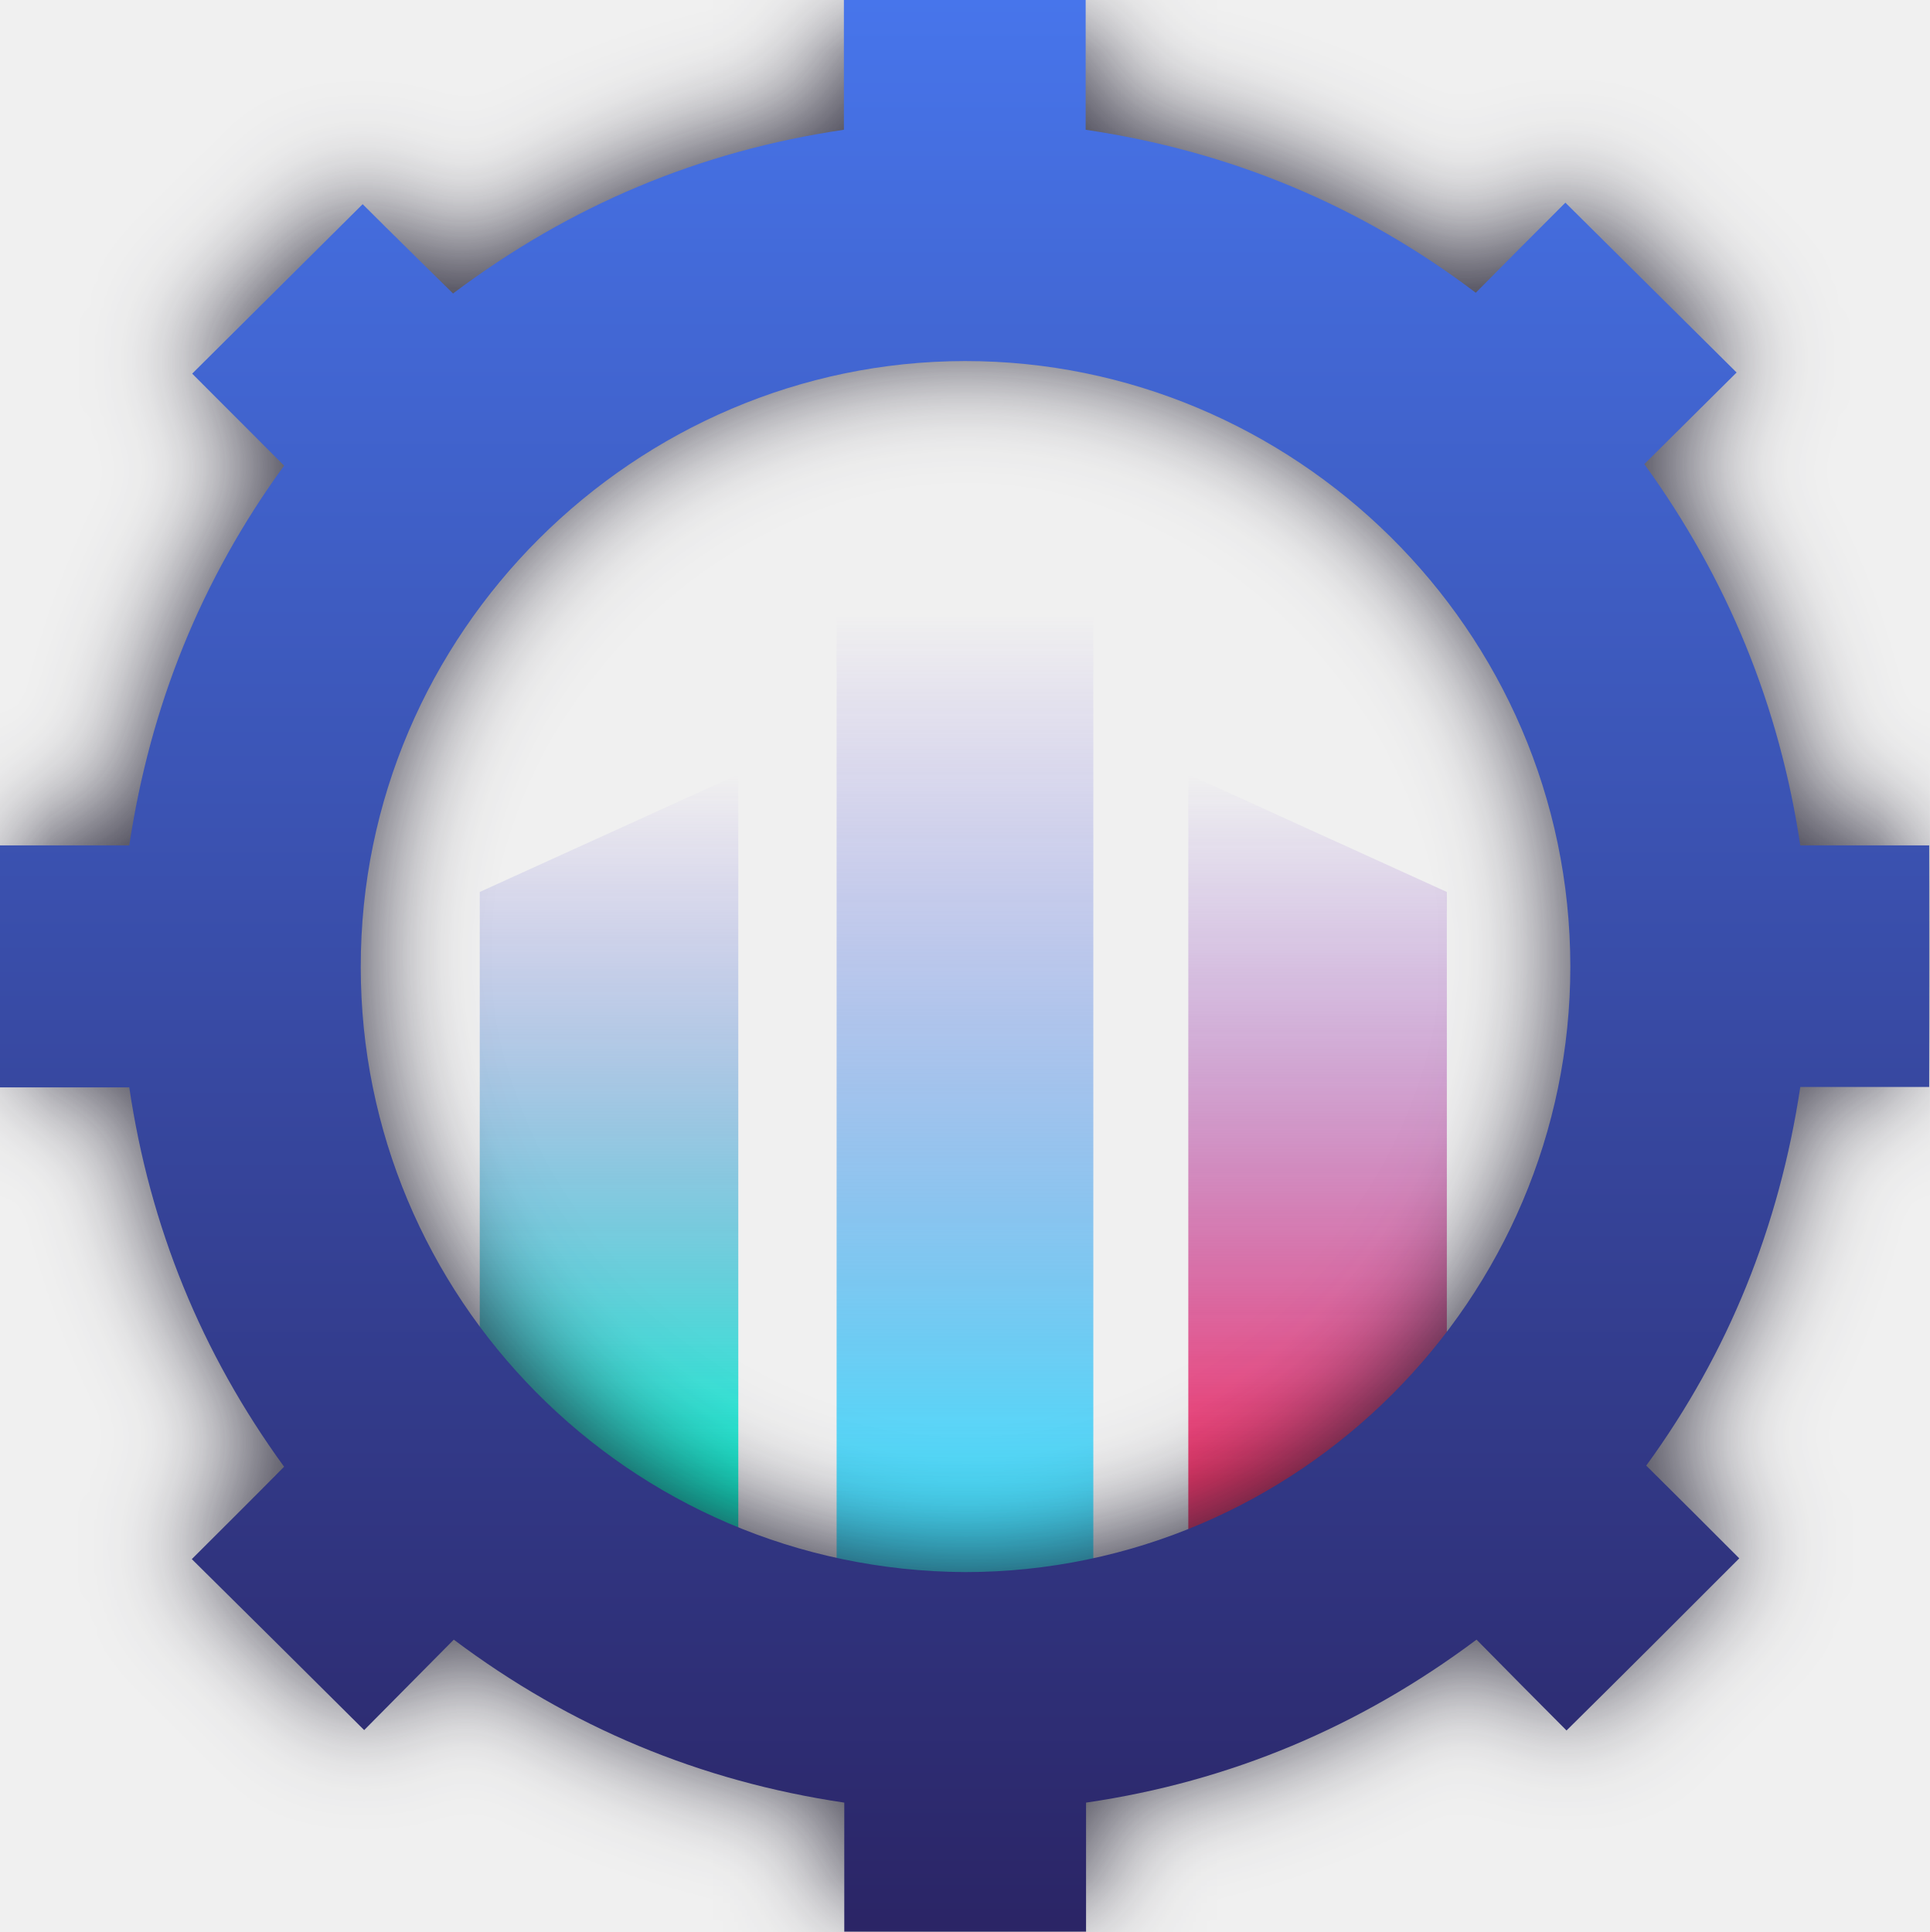
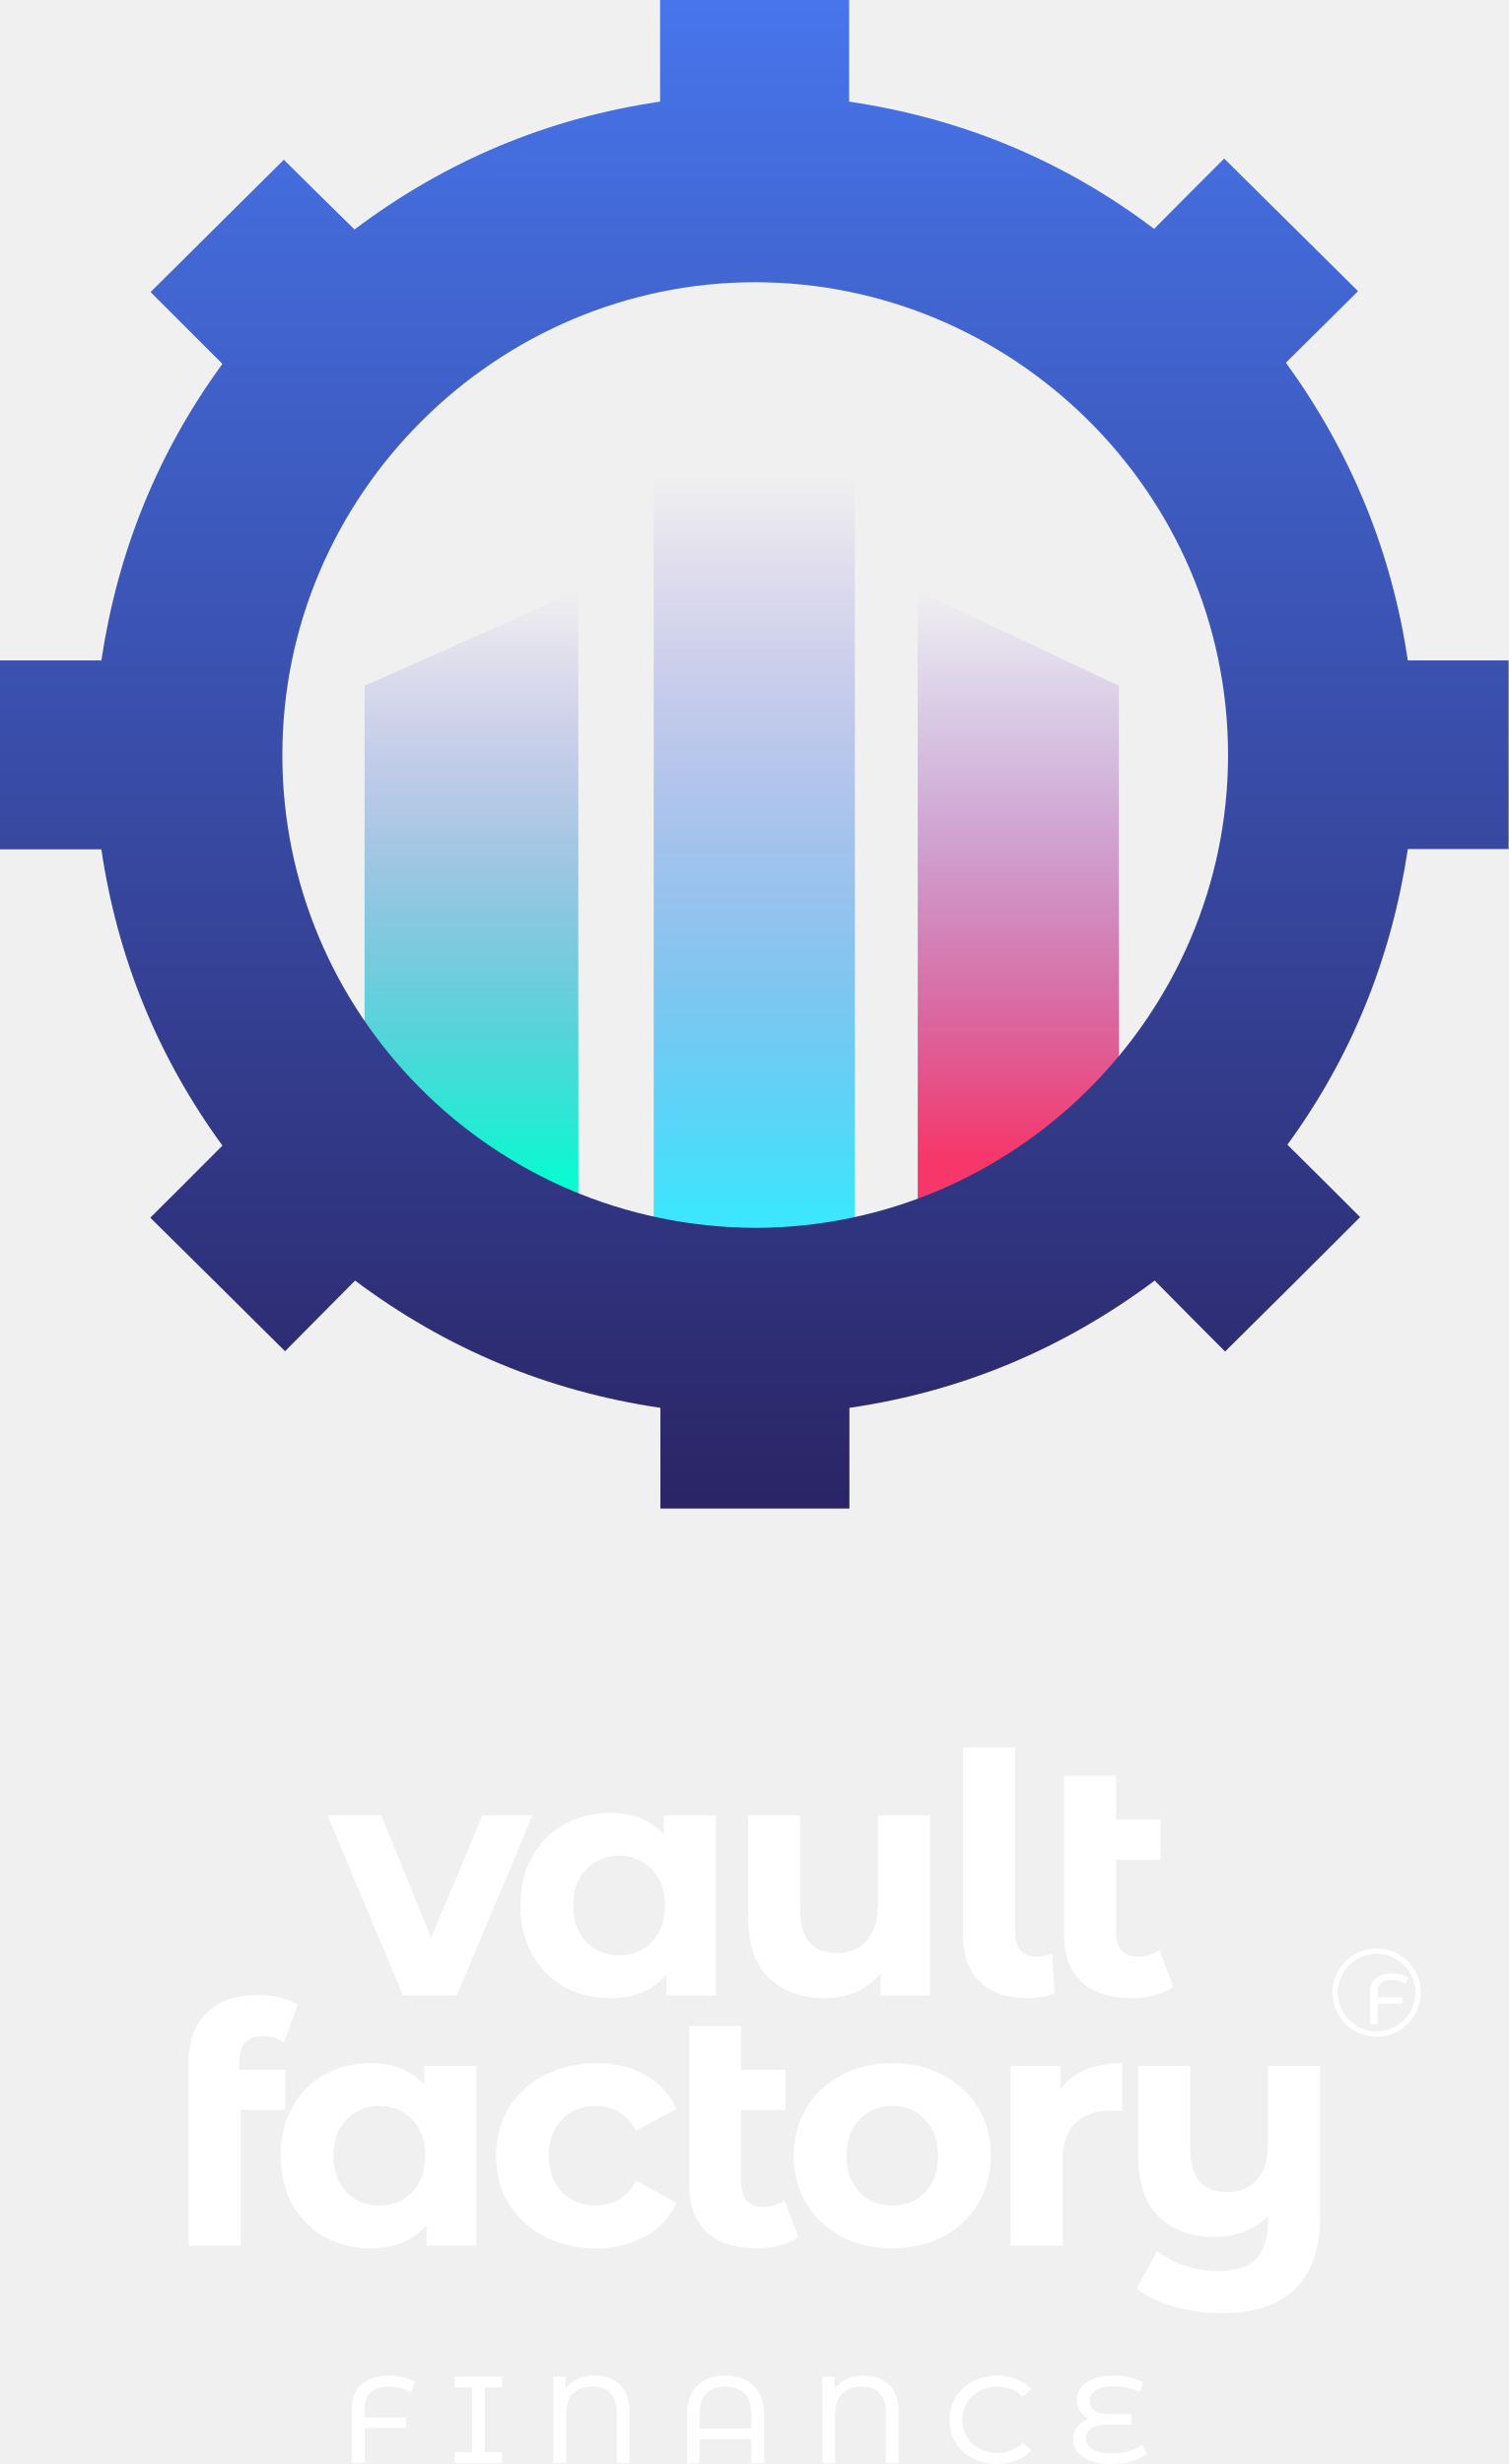
- <svg xmlns="http://www.w3.org/2000/svg" width="812" height="813" viewBox="0 0 812 813" fill="none">
-   <g clip-path="url(#clip0)">
-     <path d="M460 259H352V663H460V259Z" fill="url(#paint0_linear)" />
-     <path d="M310.628 647H201.848L201.848 375.345L310.628 325.878V647Z" fill="url(#paint1_linear)" />
-     <path d="M499.965 647H608.745V375.345L499.965 325.878V647Z" fill="url(#paint2_linear)" />
-     <g filter="url(#filter0_d)">
-       <path d="M659.099 728.198C646.584 715.671 634.07 702.983 621.234 689.973C572.299 726.592 517.588 749.72 456.941 758.553C456.941 776.702 456.941 794.69 456.941 812.839C423.087 812.839 389.395 812.839 355.22 812.839C355.22 794.851 355.22 776.863 355.22 758.553C294.573 749.559 239.862 726.753 190.927 689.973C178.092 702.983 165.417 715.671 153.223 728.038C128.836 703.786 104.93 680.016 80.703 656.085C93.378 643.397 106.374 630.548 119.53 617.218C84.714 569.356 63.054 516.195 54.39 457.573C36.26 457.573 18.291 457.573 -0.16 457.573C-0.16 423.524 -0.16 389.796 -0.16 355.747C17.97 355.747 35.939 355.747 54.39 355.747C63.215 297.125 84.553 243.964 119.53 195.942C106.534 182.932 93.699 170.084 80.863 157.235C104.93 133.304 128.836 109.534 152.581 85.925C164.775 98.131 177.61 110.659 190.606 123.507C239.702 86.567 294.092 63.6 355.06 54.606C355.06 36.458 355.06 18.309 355.06 -0.161C389.234 -0.161 422.767 -0.161 456.78 -0.161C456.78 17.988 456.78 36.136 456.78 54.606C517.428 63.6 572.139 86.246 620.913 123.186C633.588 110.337 646.263 97.649 658.617 85.283C683.005 109.534 706.91 133.144 730.656 156.753C717.821 169.441 704.825 182.451 691.829 195.299C726.966 243.803 748.626 296.965 757.45 355.747C775.58 355.747 793.549 355.747 811.679 355.747C811.679 389.796 811.679 423.363 811.679 457.412C793.71 457.412 775.74 457.412 757.45 457.412C748.626 516.034 727.287 569.196 692.631 616.736C705.787 629.745 718.783 642.754 731.779 655.764C707.392 680.176 683.646 703.946 659.099 728.198ZM406.241 661.546C546.147 661.385 660.703 546.711 660.703 406.66C660.543 264.361 543.901 151.774 405.92 151.935C267.458 152.096 151.619 265.967 151.779 406.981C151.779 545.265 263.768 660.903 406.241 661.546Z" fill="url(#paint3_linear)" />
-     </g>
-   </g>
+ <svg xmlns="http://www.w3.org/2000/svg" width="120" height="196" viewBox="0 0 120 196" fill="none">
+   <path d="M30.99 189.848C30.337 189.848 29.844 189.992 29.51 190.28C29.184 190.561 29.02 190.973 29.02 191.516V192.301H32.286V193.145H29.02V195.921H28V191.506C28 190.715 28.259 190.096 28.776 189.652C29.299 189.2 30.027 188.975 30.959 188.975C31.368 188.975 31.748 189.02 32.102 189.112C32.456 189.197 32.762 189.325 33.021 189.495L32.684 190.309C32.228 190.002 31.663 189.848 30.99 189.848Z" fill="white" />
+   <path d="M38.566 189.907V195.068H39.944V195.921H36.168V195.068H37.546V189.907H36.168V189.053H39.944V189.907H38.566Z" fill="white" />
+   <path d="M47.333 188.975C48.19 188.975 48.86 189.223 49.343 189.72C49.826 190.218 50.068 190.927 50.068 191.85V195.921H49.057V191.879C49.057 191.212 48.887 190.708 48.547 190.368C48.207 190.021 47.734 189.848 47.129 189.848C46.476 189.848 45.962 190.031 45.588 190.397C45.214 190.764 45.027 191.307 45.027 192.026V195.921H44.006V189.053H44.986V190.025C45.469 189.325 46.251 188.975 47.333 188.975Z" fill="white" />
+   <path d="M57.699 188.975C58.652 188.975 59.404 189.243 59.955 189.779C60.506 190.309 60.781 191.071 60.781 192.065V195.921H59.761V194.028H55.638V195.921H54.638V192.065C54.638 191.071 54.913 190.309 55.465 189.779C56.016 189.243 56.761 188.975 57.699 188.975ZM59.761 193.174V191.977C59.761 191.277 59.577 190.747 59.21 190.388C58.849 190.028 58.346 189.848 57.699 189.848C57.053 189.848 56.546 190.028 56.179 190.388C55.818 190.747 55.638 191.277 55.638 191.977V193.174H59.761Z" fill="white" />
+   <path d="M68.739 188.975C69.596 188.975 70.266 189.223 70.749 189.72C71.232 190.218 71.474 190.927 71.474 191.85V195.921H70.463V191.879C70.463 191.212 70.293 190.708 69.953 190.368C69.613 190.021 69.14 189.848 68.535 189.848C67.882 189.848 67.368 190.031 66.994 190.397C66.62 190.764 66.433 191.307 66.433 192.026V195.921H65.412V189.053H66.392V190.025C66.875 189.325 67.657 188.975 68.739 188.975Z" fill="white" />
+   <path d="M79.299 196C78.585 196 77.939 195.85 77.36 195.549C76.789 195.241 76.34 194.823 76.013 194.293C75.687 193.756 75.523 193.155 75.523 192.487C75.523 191.82 75.687 191.222 76.013 190.692C76.34 190.155 76.792 189.737 77.371 189.436C77.949 189.128 78.595 188.975 79.309 188.975C79.867 188.975 80.377 189.066 80.84 189.249C81.303 189.426 81.697 189.691 82.024 190.044L81.361 190.662C80.823 190.119 80.153 189.848 79.35 189.848C78.82 189.848 78.34 189.962 77.911 190.191C77.483 190.42 77.146 190.738 76.901 191.143C76.663 191.542 76.544 191.99 76.544 192.487C76.544 192.984 76.663 193.436 76.901 193.841C77.146 194.24 77.483 194.554 77.911 194.783C78.34 195.012 78.82 195.127 79.35 195.127C80.146 195.127 80.816 194.852 81.361 194.303L82.024 194.921C81.697 195.274 81.299 195.542 80.83 195.725C80.367 195.908 79.857 196 79.299 196Z" fill="white" />
+   <path d="M91.228 195.205C90.922 195.454 90.52 195.65 90.024 195.794C89.527 195.931 88.986 196 88.401 196C87.748 196 87.194 195.918 86.738 195.755C86.282 195.585 85.938 195.352 85.707 195.058C85.476 194.764 85.36 194.424 85.36 194.038C85.36 193.645 85.476 193.308 85.707 193.027C85.945 192.739 86.251 192.533 86.626 192.409C86.326 192.278 86.091 192.082 85.921 191.82C85.751 191.552 85.666 191.244 85.666 190.898C85.666 190.538 85.772 190.214 85.983 189.926C86.2 189.639 86.527 189.41 86.962 189.24C87.398 189.063 87.928 188.975 88.554 188.975C88.996 188.975 89.425 189.02 89.84 189.112C90.262 189.204 90.626 189.334 90.932 189.505L90.636 190.289C90.024 189.975 89.343 189.818 88.595 189.818C87.976 189.818 87.503 189.926 87.177 190.142C86.85 190.352 86.687 190.626 86.687 190.966C86.687 191.307 86.813 191.568 87.064 191.751C87.316 191.935 87.677 192.026 88.146 192.026H89.983V192.87H88.105C87.568 192.87 87.146 192.962 86.84 193.145C86.534 193.328 86.381 193.603 86.381 193.969C86.381 194.342 86.554 194.633 86.901 194.842C87.248 195.052 87.765 195.156 88.452 195.156C88.928 195.156 89.381 195.094 89.809 194.97C90.245 194.839 90.602 194.662 90.881 194.44L91.228 195.205Z" fill="white" />
+   <path d="M68 38H52V98H68V38Z" fill="url(#paint0_linear)" />
+   <path d="M46 96H29L29 54.548L46 47V96Z" fill="url(#paint1_linear)" />
+   <path d="M73 96H89V54.548L73 47V96Z" fill="url(#paint2_linear)" />
+   <path d="M97.447 107.507C95.597 105.658 93.747 103.785 91.85 101.865C84.617 107.27 76.53 110.684 67.565 111.987C67.565 114.666 67.565 117.321 67.565 120C62.561 120 57.581 120 52.53 120C52.53 117.345 52.53 114.69 52.53 111.987C43.565 110.66 35.478 107.294 28.245 101.865C26.348 103.785 24.474 105.658 22.672 107.483C19.067 103.904 15.534 100.395 11.953 96.863C13.826 94.99 15.747 93.094 17.692 91.126C12.546 84.062 9.344 76.215 8.063 67.562C5.383 67.562 2.727 67.562 0 67.562C0 62.536 0 57.558 0 52.533C2.68 52.533 5.336 52.533 8.063 52.533C9.368 43.88 12.522 36.033 17.692 28.945C15.771 27.025 13.873 25.128 11.976 23.232C15.534 19.7 19.067 16.191 22.577 12.706C24.379 14.508 26.277 16.357 28.198 18.254C35.455 12.801 43.494 9.411 52.506 8.084C52.506 5.405 52.506 2.726 52.506 0C57.557 0 62.514 0 67.541 0C67.541 2.679 67.541 5.358 67.541 8.084C76.506 9.411 84.593 12.754 91.802 18.206C93.676 16.31 95.549 14.437 97.376 12.612C100.98 16.191 104.514 19.676 108.024 23.161C106.126 25.034 104.206 26.954 102.285 28.85C107.478 36.01 110.68 43.856 111.984 52.533C114.664 52.533 117.32 52.533 120 52.533C120 57.558 120 62.513 120 67.538C117.344 67.538 114.688 67.538 111.984 67.538C110.68 76.191 107.526 84.038 102.403 91.055C104.348 92.975 106.269 94.895 108.19 96.816C104.585 100.419 101.075 103.927 97.447 107.507ZM60.071 97.669C80.751 97.645 97.684 80.719 97.684 60.047C97.66 39.044 80.419 22.426 60.024 22.45C39.557 22.473 22.435 39.281 22.459 60.095C22.459 80.506 39.012 97.574 60.071 97.669Z" fill="url(#paint3_linear)" />
+   <path d="M110.741 157.374C110.311 157.374 109.99 157.463 109.777 157.64C109.568 157.814 109.463 158.067 109.463 158.399V158.955H111.555V159.317H109.463V161H109V158.394C109 157.959 109.15 157.619 109.451 157.374C109.752 157.125 110.175 157 110.722 157C111.253 157 111.678 157.104 112 157.312L111.831 157.657C111.547 157.468 111.184 157.374 110.741 157.374Z" fill="white" />
+   <path fill-rule="evenodd" clip-rule="evenodd" d="M110.701 157.136C110.196 157.136 109.816 157.254 109.55 157.48L109.549 157.48C109.283 157.702 109.147 158.01 109.147 158.414V160.864H109.438V159.238H111.414V159.024H109.438V158.42C109.438 158.086 109.541 157.821 109.758 157.636C109.978 157.449 110.303 157.361 110.719 157.361C111.112 157.361 111.446 157.44 111.717 157.6L111.816 157.393C111.534 157.224 111.164 157.136 110.701 157.136ZM109.45 157.379C109.752 157.123 110.172 157 110.701 157C111.212 157 111.631 157.102 111.951 157.314L112 157.346L111.779 157.808L111.705 157.758C111.452 157.586 111.125 157.497 110.719 157.497C110.322 157.497 110.04 157.581 109.857 157.737C109.679 157.888 109.585 158.112 109.585 158.42V158.888H111.562V159.375H109.585V161H109V158.414C109 157.98 109.148 157.631 109.45 157.379Z" fill="white" />
+   <path fill-rule="evenodd" clip-rule="evenodd" d="M109.5 161.719C111.278 161.719 112.719 160.278 112.719 158.5C112.719 156.722 111.278 155.281 109.5 155.281C107.722 155.281 106.281 156.722 106.281 158.5C106.281 160.278 107.722 161.719 109.5 161.719ZM109.5 162C111.433 162 113 160.433 113 158.5C113 156.567 111.433 155 109.5 155C107.567 155 106 156.567 106 158.5C106 160.433 107.567 162 109.5 162Z" fill="white" />
+   <path fill-rule="evenodd" clip-rule="evenodd" d="M109.5 155.137C107.643 155.137 106.137 156.643 106.137 158.5C106.137 160.357 107.643 161.863 109.5 161.863C111.357 161.863 112.863 160.357 112.863 158.5C112.863 156.643 111.357 155.137 109.5 155.137ZM106 158.5C106 156.567 107.567 155 109.5 155C111.433 155 113 156.567 113 158.5C113 160.433 111.433 162 109.5 162C107.567 162 106 160.433 106 158.5ZM109.5 155.413C107.795 155.413 106.413 156.795 106.413 158.5C106.413 160.205 107.795 161.587 109.5 161.587C111.205 161.587 112.587 160.205 112.587 158.5C112.587 156.795 111.205 155.413 109.5 155.413ZM106.276 158.5C106.276 156.719 107.719 155.276 109.5 155.276C111.281 155.276 112.724 156.719 112.724 158.5C112.724 160.281 111.281 161.724 109.5 161.724C107.719 161.724 106.276 160.281 106.276 158.5Z" fill="white" />
+   <path d="M42.354 144.424L36.332 158.727H32.06L26.064 144.424H30.335L34.289 154.154L38.375 144.424H42.354Z" fill="white" />
+   <path d="M56.947 144.424V158.727H52.994V157.079C51.968 158.319 50.482 158.94 48.537 158.94C47.192 158.94 45.972 158.638 44.875 158.036C43.796 157.433 42.947 156.574 42.328 155.457C41.709 154.34 41.399 153.046 41.399 151.575C41.399 150.104 41.709 148.81 42.328 147.694C42.947 146.577 43.796 145.717 44.875 145.115C45.972 144.512 47.192 144.211 48.537 144.211C50.358 144.211 51.782 144.787 52.808 145.939V144.424H56.947ZM49.253 155.537C50.297 155.537 51.163 155.182 51.853 154.473C52.543 153.747 52.888 152.781 52.888 151.575C52.888 150.37 52.543 149.413 51.853 148.704C51.163 147.977 50.297 147.614 49.253 147.614C48.192 147.614 47.316 147.977 46.626 148.704C45.936 149.413 45.592 150.37 45.592 151.575C45.592 152.781 45.936 153.747 46.626 154.473C47.316 155.182 48.192 155.537 49.253 155.537Z" fill="white" />
+   <path d="M73.966 144.424V158.727H70.039V157.025C69.491 157.646 68.836 158.124 68.076 158.461C67.315 158.78 66.493 158.94 65.608 158.94C63.733 158.94 62.247 158.399 61.151 157.318C60.054 156.237 59.506 154.633 59.506 152.506V144.424H63.645V151.894C63.645 154.198 64.609 155.351 66.537 155.351C67.527 155.351 68.323 155.032 68.925 154.393C69.526 153.738 69.827 152.772 69.827 151.496V144.424H73.966Z" fill="white" />
+   <path d="M81.727 158.94C80.117 158.94 78.862 158.514 77.959 157.664C77.057 156.795 76.606 155.572 76.606 153.995V139H80.745V153.755C80.745 154.358 80.896 154.828 81.196 155.164C81.515 155.483 81.957 155.643 82.523 155.643C82.735 155.643 82.948 155.616 83.16 155.563C83.39 155.51 83.567 155.448 83.69 155.377L83.876 158.594C83.186 158.824 82.47 158.94 81.727 158.94Z" fill="white" />
+   <path d="M93.311 158.036C92.904 158.337 92.4 158.567 91.798 158.727C91.215 158.869 90.604 158.94 89.968 158.94C88.252 158.94 86.934 158.505 86.014 157.637C85.094 156.768 84.635 155.492 84.635 153.809V141.26H88.774V144.743H92.302V147.933H88.774V153.755C88.774 154.358 88.924 154.828 89.225 155.164C89.525 155.483 89.959 155.643 90.525 155.643C91.161 155.643 91.727 155.466 92.223 155.111L93.311 158.036Z" fill="white" />
+   <path d="M19.033 164.645H22.694V167.836H19.139V178.63H15V164.007C15 162.377 15.478 161.083 16.433 160.126C17.406 159.168 18.768 158.69 20.519 158.69C21.138 158.69 21.721 158.761 22.27 158.903C22.836 159.027 23.305 159.213 23.676 159.461L22.588 162.465C22.111 162.128 21.553 161.96 20.917 161.96C19.661 161.96 19.033 162.651 19.033 164.034V164.645Z" fill="white" />
+   <path d="M37.879 164.326V178.63H33.926V176.981C32.9 178.222 31.414 178.842 29.469 178.842C28.124 178.842 26.904 178.541 25.807 177.938C24.728 177.336 23.879 176.476 23.26 175.359C22.641 174.243 22.332 172.949 22.332 171.478C22.332 170.007 22.641 168.713 23.26 167.596C23.879 166.48 24.728 165.62 25.807 165.017C26.904 164.415 28.124 164.113 29.469 164.113C31.291 164.113 32.715 164.69 33.74 165.842V164.326H37.879ZM30.185 175.439C31.229 175.439 32.095 175.085 32.785 174.376C33.475 173.649 33.82 172.683 33.82 171.478C33.82 170.273 33.475 169.316 32.785 168.607C32.095 167.88 31.229 167.517 30.185 167.517C29.124 167.517 28.248 167.88 27.558 168.607C26.869 169.316 26.524 170.273 26.524 171.478C26.524 172.683 26.869 173.649 27.558 174.376C28.248 175.085 29.124 175.439 30.185 175.439Z" fill="white" />
+   <path d="M47.416 178.842C45.895 178.842 44.524 178.532 43.303 177.912C42.1 177.274 41.154 176.396 40.464 175.28C39.792 174.163 39.456 172.896 39.456 171.478C39.456 170.06 39.792 168.793 40.464 167.676C41.154 166.559 42.1 165.691 43.303 165.071C44.524 164.433 45.895 164.113 47.416 164.113C48.919 164.113 50.228 164.433 51.343 165.071C52.475 165.691 53.297 166.586 53.81 167.756L50.6 169.484C49.857 168.172 48.787 167.517 47.389 167.517C46.31 167.517 45.417 167.871 44.709 168.58C44.002 169.289 43.648 170.255 43.648 171.478C43.648 172.701 44.002 173.667 44.709 174.376C45.417 175.085 46.31 175.439 47.389 175.439C48.804 175.439 49.874 174.783 50.6 173.472L53.81 175.227C53.297 176.361 52.475 177.247 51.343 177.885C50.228 178.523 48.919 178.842 47.416 178.842Z" fill="white" />
+   <path d="M63.492 177.938C63.085 178.24 62.581 178.47 61.98 178.63C61.396 178.771 60.786 178.842 60.149 178.842C58.433 178.842 57.115 178.408 56.196 177.54C55.276 176.671 54.816 175.395 54.816 173.711V161.162H58.955V164.645H62.484V167.836H58.955V173.658C58.955 174.261 59.105 174.73 59.406 175.067C59.707 175.386 60.14 175.546 60.706 175.546C61.343 175.546 61.909 175.368 62.404 175.014L63.492 177.938Z" fill="white" />
+   <path d="M70.987 178.842C69.484 178.842 68.131 178.532 66.928 177.912C65.743 177.274 64.814 176.396 64.142 175.28C63.47 174.163 63.134 172.896 63.134 171.478C63.134 170.06 63.47 168.793 64.142 167.676C64.814 166.559 65.743 165.691 66.928 165.071C68.131 164.433 69.484 164.113 70.987 164.113C72.491 164.113 73.835 164.433 75.02 165.071C76.206 165.691 77.134 166.559 77.806 167.676C78.478 168.793 78.814 170.06 78.814 171.478C78.814 172.896 78.478 174.163 77.806 175.28C77.134 176.396 76.206 177.274 75.02 177.912C73.835 178.532 72.491 178.842 70.987 178.842ZM70.987 175.439C72.049 175.439 72.915 175.085 73.588 174.376C74.278 173.649 74.622 172.683 74.622 171.478C74.622 170.273 74.278 169.316 73.588 168.607C72.915 167.88 72.049 167.517 70.987 167.517C69.926 167.517 69.051 167.88 68.361 168.607C67.671 169.316 67.326 170.273 67.326 171.478C67.326 172.683 67.671 173.649 68.361 174.376C69.051 175.085 69.926 175.439 70.987 175.439Z" fill="white" />
+   <path d="M84.34 166.214C84.836 165.523 85.499 165 86.33 164.645C87.179 164.291 88.152 164.113 89.249 164.113V167.942C88.789 167.906 88.479 167.889 88.32 167.889C87.135 167.889 86.207 168.225 85.534 168.899C84.862 169.555 84.526 170.547 84.526 171.877V178.63H80.387V164.326H84.34V166.214Z" fill="white" />
+   <path d="M105 164.326V176.237C105 178.86 104.337 180.81 103.01 182.086C101.683 183.362 99.755 184 97.226 184C95.882 184 94.608 183.832 93.406 183.495C92.22 183.158 91.221 182.671 90.407 182.033L92.052 179.055C92.654 179.551 93.388 179.941 94.254 180.225C95.121 180.508 95.997 180.65 96.881 180.65C98.261 180.65 99.269 180.331 99.906 179.693C100.543 179.055 100.861 178.08 100.861 176.769V176.29C100.33 176.822 99.702 177.229 98.977 177.513C98.252 177.797 97.474 177.938 96.642 177.938C94.767 177.938 93.282 177.407 92.185 176.343C91.088 175.262 90.54 173.649 90.54 171.504V164.326H94.679V170.893C94.679 173.215 95.643 174.376 97.571 174.376C98.561 174.376 99.358 174.057 99.959 173.419C100.56 172.763 100.861 171.797 100.861 170.521V164.326H105Z" fill="white" />
  <defs>
-     <filter id="filter0_d" x="-46.16" y="-51.161" width="903.84" height="905" filterUnits="userSpaceOnUse" color-interpolation-filters="sRGB">
-       <feFlood flood-opacity="0" result="BackgroundImageFix" />
-       <feColorMatrix in="SourceAlpha" type="matrix" values="0 0 0 0 0 0 0 0 0 0 0 0 0 0 0 0 0 0 127 0" />
-       <feOffset dy="-5" />
-       <feGaussianBlur stdDeviation="23" />
-       <feColorMatrix type="matrix" values="0 0 0 0 0.118 0 0 0 0 0.11 0 0 0 0 0.184 0 0 0 0.91 0" />
-       <feBlend mode="normal" in2="BackgroundImageFix" result="effect1_dropShadow" />
-       <feBlend mode="normal" in="SourceGraphic" in2="effect1_dropShadow" result="shape" />
-     </filter>
-     <linearGradient id="paint0_linear" x1="406" y1="259" x2="406" y2="663" gradientUnits="userSpaceOnUse">
+     <linearGradient id="paint0_linear" x1="60" y1="38" x2="60" y2="98" gradientUnits="userSpaceOnUse">
      <stop stop-color="#6C42D4" stop-opacity="0" />
      <stop offset="1" stop-color="#37E9FF" />
    </linearGradient>
-     <linearGradient id="paint1_linear" x1="256.238" y1="325.878" x2="256.238" y2="630.552" gradientUnits="userSpaceOnUse">
+     <linearGradient id="paint1_linear" x1="37.5" y1="47" x2="37.5" y2="93.49" gradientUnits="userSpaceOnUse">
      <stop stop-color="#6C42D4" stop-opacity="0" />
      <stop offset="1" stop-color="#0CF9D1" />
    </linearGradient>
-     <linearGradient id="paint2_linear" x1="554.355" y1="325.878" x2="554.355" y2="630.552" gradientUnits="userSpaceOnUse">
+     <linearGradient id="paint2_linear" x1="81" y1="47" x2="81" y2="93.49" gradientUnits="userSpaceOnUse">
      <stop stop-color="#6C42D4" stop-opacity="0" />
      <stop offset="0.974" stop-color="#F73669" />
    </linearGradient>
-     <linearGradient id="paint3_linear" x1="405.76" y1="-0.161" x2="405.76" y2="919.499" gradientUnits="userSpaceOnUse">
+     <linearGradient id="paint3_linear" x1="60" y1="0" x2="60" y2="135.743" gradientUnits="userSpaceOnUse">
      <stop stop-color="#4775EB" />
      <stop offset="1" stop-color="#271A54" />
    </linearGradient>
-     <clipPath id="clip0">
-       <rect width="812" height="813" fill="white" />
-     </clipPath>
  </defs>
</svg>
